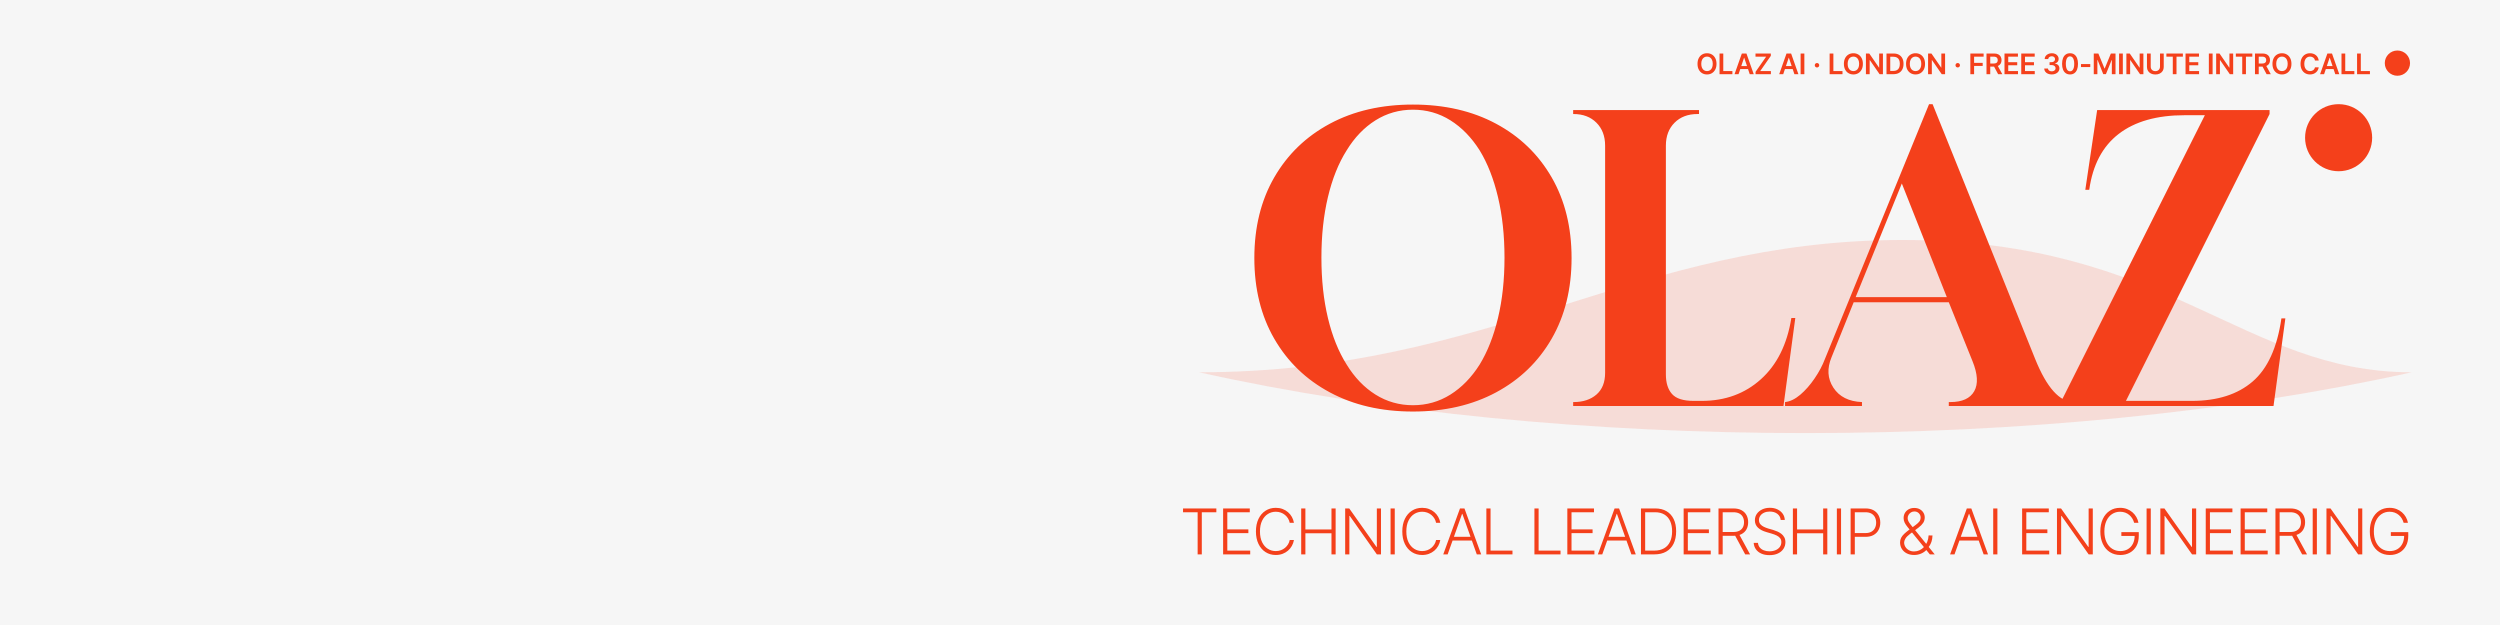
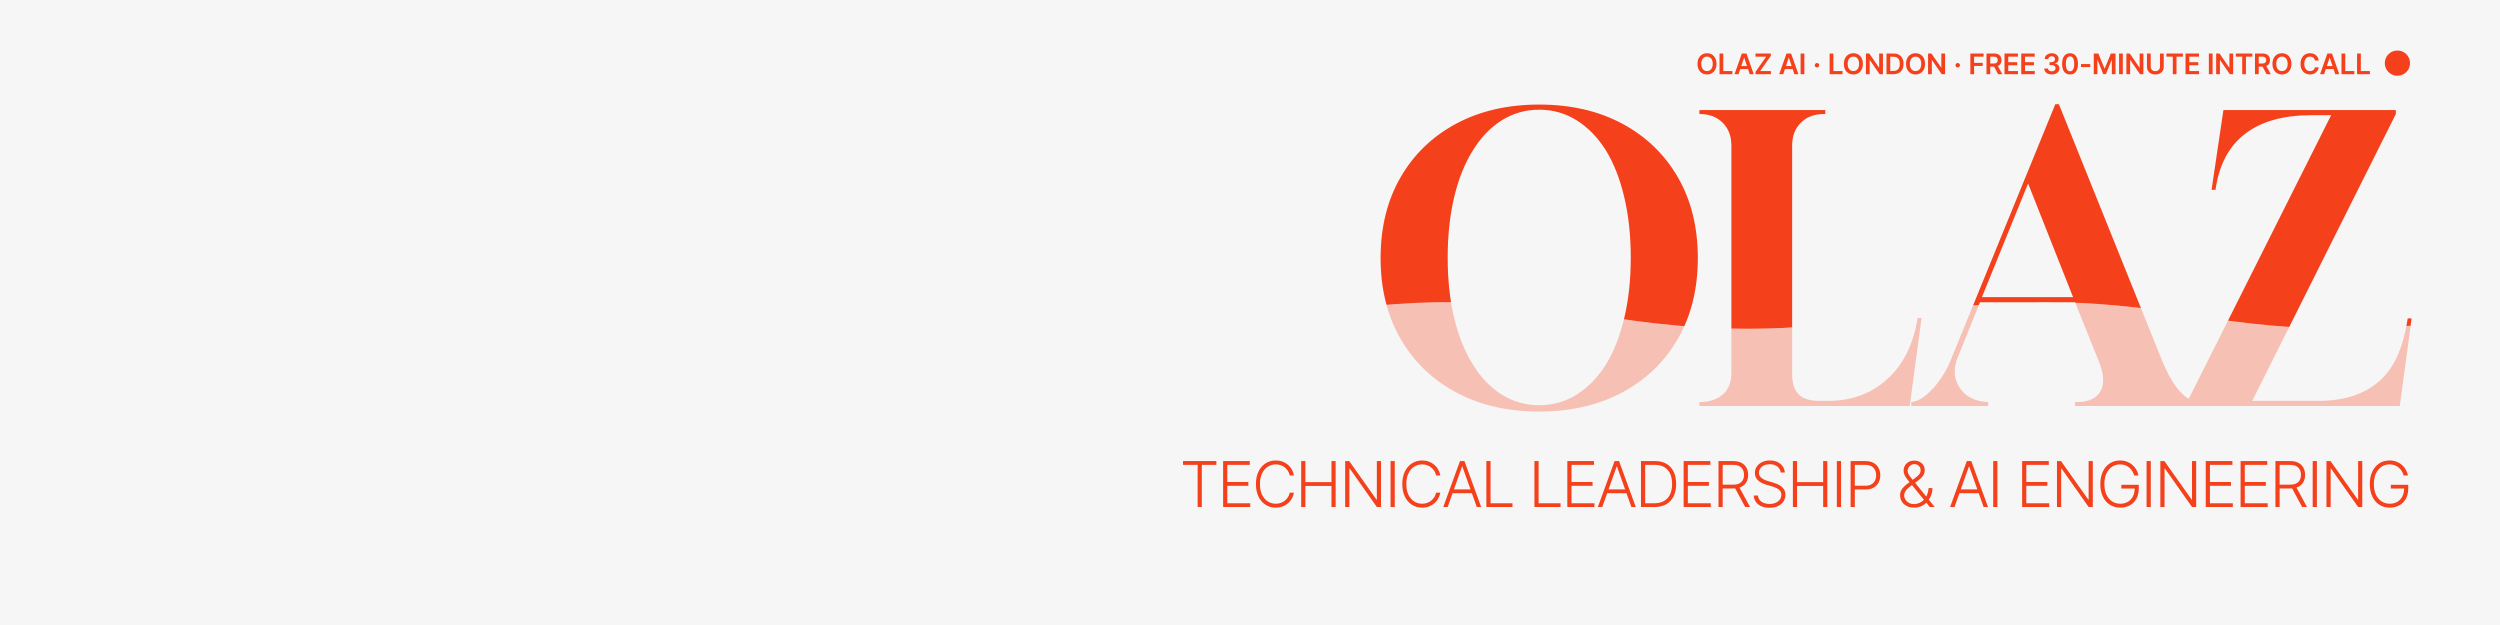
<svg xmlns="http://www.w3.org/2000/svg" viewBox="0 0 1584 396" width="1584" height="396">
  <rect width="1584" height="396" fill="#F6F6F6" />
-   <path d="M759.75 235.88 C944.13 235.88 1036.32 152.06 1205.34 152.06 C1374.35 152.06 1420.44 235.88 1528.00 235.88 C1297.53 287.25 990.23 287.25 759.75 235.88 Z" fill="#F4401B" fill-opacity=".14" />
-   <path fill="#F4401B" d="M895.25 260.75Q865.25 260.75 842.625 248.625Q820.0 236.5 807.375 214.625Q794.75 192.75 794.75 163.5Q794.75 134.25 807.375 112.375Q820.0 90.5 842.625 78.375Q865.25 66.25 895.25 66.25Q925.25 66.25 947.875 78.375Q970.5 90.5 983.125 112.375Q995.75 134.25 995.75 163.5Q995.75 192.75 983.125 214.625Q970.5 236.5 947.875 248.625Q925.25 260.75 895.25 260.75ZM895.25 256.75Q908.25 256.75 919.0 250.0Q929.75 243.25 937.5 231.0Q945.0 218.75 949.125 201.5Q953.25 184.25 953.25 163.25Q953.25 142.25 949.125 124.875Q945.0 107.5 937.5 95.25Q929.75 83.0 919.0 76.25Q908.25 69.5 895.25 69.5Q882.25 69.5 871.5 76.25Q860.75 83.0 853.25 95.25Q845.5 107.5 841.375 124.875Q837.25 142.25 837.25 163.25Q837.25 184.25 841.375 201.5Q845.5 218.75 853.25 231.0Q860.75 243.25 871.5 250.0Q882.25 256.75 895.25 256.75ZM996.75 257.25V254.75H997.0Q1006.0 254.75 1011.5 250.0Q1017.0 245.25 1017.0 236.25V92.25Q1017.0 83.25 1011.5 77.75Q1006.0 72.25 997.0 72.25H996.75V69.75H1076.5V72.25H1075.5Q1066.5 72.25 1061.0 77.75Q1055.5 83.25 1055.5 92.25V237.25Q1055.5 245.25 1059.375 249.625Q1063.25 254.0 1073.0 254.0H1078.25Q1100.5 254.0 1115.75 240.25Q1131.0 226.5 1135.0 201.5H1137.5L1130.0 257.25ZM1131.0 257.25V254.75Q1135.75 254.25 1140.625 250.125Q1145.5 246.0 1149.75 239.75Q1154.0 233.5 1156.25 227.5L1222.25 66.0H1224.5L1289.5 227.5Q1300.5 254.75 1314.0 254.75H1314.75V257.25H1234.75V254.75H1235.75Q1247.0 254.75 1250.875 247.875Q1254.75 241.0 1249.75 228.75L1234.75 191.5H1174.5L1160.5 226.25Q1156.0 237.0 1161.625 245.625Q1167.25 254.25 1179.75 254.75V257.25ZM1175.75 188.25H1233.5L1205.0 116.25ZM1305.75 257.25V254.75L1397.0 73.0H1384.25Q1357.75 73.0 1342.375 84.875Q1327.0 96.75 1323.75 120.25H1321.25L1328.75 69.75H1438.0V72.25L1347.0 254.0H1388.75Q1413.0 254.0 1427.25 241.75Q1441.5 229.5 1445.5 201.75H1448.0L1440.5 257.25Z" />
-   <circle cx="1481.75" cy="87.25" r="21.25" fill="#F4401B" />
-   <path fill="#F4401B" d="M749.568 324.551V322.148H770.681V324.551H761.462V351.25H758.826V324.551ZM774.969 351.25V322.148H791.863V324.551H777.625V335.41H790.965V337.793H777.625V348.867H792.137V351.25ZM808.338 351.641Q804.686 351.641 801.834 349.805Q798.983 347.969 797.371 344.619Q795.76 341.27 795.76 336.719Q795.76 332.148 797.371 328.789Q798.983 325.43 801.834 323.594Q804.686 321.758 808.338 321.758Q810.662 321.758 812.606 322.48Q814.549 323.203 816.053 324.492Q817.557 325.781 818.524 327.51Q819.491 329.238 819.842 331.25H817.166Q816.873 329.746 816.092 328.477Q815.311 327.207 814.149 326.25Q812.987 325.293 811.522 324.766Q810.057 324.238 808.338 324.238Q805.584 324.238 803.309 325.674Q801.034 327.109 799.676 329.893Q798.319 332.676 798.319 336.719Q798.319 340.762 799.676 343.535Q801.034 346.309 803.309 347.734Q805.584 349.16 808.338 349.16Q810.057 349.16 811.522 348.633Q812.987 348.105 814.149 347.148Q815.311 346.191 816.092 344.922Q816.873 343.652 817.166 342.148H819.842Q819.491 344.16 818.524 345.889Q817.557 347.617 816.053 348.906Q814.549 350.195 812.606 350.918Q810.662 351.641 808.338 351.641ZM824.442 351.25V322.148H827.098V335.488H843.622V322.148H846.259V351.25H843.622V337.871H827.098V351.25ZM874.999 322.148V351.25H872.382L855.214 326.895H854.96V351.25H852.304V322.148H854.882L872.148 346.543H872.362V322.148ZM883.72 322.148V351.25H881.064V322.148ZM901.074 351.641Q897.422 351.641 894.57 349.805Q891.719 347.969 890.107 344.619Q888.496 341.27 888.496 336.719Q888.496 332.148 890.107 328.789Q891.719 325.43 894.57 323.594Q897.422 321.758 901.074 321.758Q903.398 321.758 905.342 322.48Q907.285 323.203 908.789 324.492Q910.293 325.781 911.26 327.51Q912.227 329.238 912.578 331.25H909.902Q909.609 329.746 908.828 328.477Q908.047 327.207 906.885 326.25Q905.723 325.293 904.258 324.766Q902.793 324.238 901.074 324.238Q898.32 324.238 896.045 325.674Q893.77 327.109 892.412 329.893Q891.055 332.676 891.055 336.719Q891.055 340.762 892.412 343.535Q893.77 346.309 896.045 347.734Q898.32 349.16 901.074 349.16Q902.793 349.16 904.258 348.633Q905.723 348.105 906.885 347.148Q908.047 346.191 908.828 344.922Q909.609 343.652 909.902 342.148H912.578Q912.227 344.16 911.26 345.889Q910.293 347.617 908.789 348.906Q907.285 350.195 905.342 350.918Q903.398 351.641 901.074 351.641ZM917.237 351.25H914.444L925.049 322.148H927.881L938.467 351.25H935.694L926.553 325.605H926.358ZM919.248 340.098H933.682V342.48H919.248ZM941.759 351.25V322.148H944.415V348.867H958.302V351.25ZM972.209 351.25V322.148H974.865V348.867H988.752V351.25ZM993.059 351.25V322.148H1009.953V324.551H995.715V335.41H1009.055V337.793H995.715V348.867H1010.227V351.25ZM1015.198 351.25H1012.405L1023.01 322.148H1025.842L1036.428 351.25H1033.655L1024.514 325.605H1024.319ZM1017.209 340.098H1031.643V342.48H1017.209ZM1048.255 351.25H1041.204V348.867H1048.098Q1051.848 348.867 1054.378 347.393Q1056.907 345.918 1058.177 343.174Q1059.446 340.43 1059.446 336.621Q1059.446 332.871 1058.206 330.166Q1056.966 327.461 1054.554 326.006Q1052.141 324.551 1048.606 324.551H1041.106V322.148H1048.762Q1052.923 322.148 1055.891 323.887Q1058.86 325.625 1060.432 328.867Q1062.005 332.109 1062.005 336.621Q1062.005 341.211 1060.393 344.482Q1058.782 347.754 1055.706 349.502Q1052.63 351.25 1048.255 351.25ZM1042.376 322.148V351.25H1039.72V322.148ZM1066.761 351.25V322.148H1083.655V324.551H1069.417V335.41H1082.757V337.793H1069.417V348.867H1083.929V351.25ZM1088.841 351.25V322.148H1098.255Q1101.361 322.148 1103.431 323.271Q1105.502 324.395 1106.566 326.367Q1107.63 328.34 1107.63 330.879Q1107.63 333.418 1106.576 335.361Q1105.521 337.305 1103.441 338.398Q1101.361 339.492 1098.295 339.492H1090.306V337.07H1098.216Q1100.502 337.07 1102.005 336.309Q1103.509 335.547 1104.261 334.16Q1105.013 332.773 1105.013 330.879Q1105.013 328.965 1104.252 327.539Q1103.49 326.113 1101.986 325.332Q1100.482 324.551 1098.177 324.551H1091.498V351.25ZM1105.755 351.25 1098.685 338.105H1101.693L1108.841 351.25ZM1121.137 351.738Q1118.168 351.738 1115.98 350.762Q1113.793 349.785 1112.543 348.027Q1111.293 346.27 1111.137 343.965H1113.852Q1114.008 345.703 1114.994 346.895Q1115.98 348.086 1117.582 348.701Q1119.184 349.316 1121.137 349.316Q1123.324 349.316 1125.023 348.584Q1126.723 347.852 1127.689 346.543Q1128.656 345.234 1128.656 343.477Q1128.656 341.992 1127.885 340.996Q1127.113 340.0 1125.746 339.316Q1124.379 338.633 1122.562 338.105L1119.105 337.09Q1115.687 336.094 1113.793 334.277Q1111.898 332.461 1111.898 329.668Q1111.898 327.324 1113.158 325.537Q1114.418 323.75 1116.566 322.744Q1118.715 321.738 1121.391 321.738Q1124.105 321.738 1126.195 322.744Q1128.285 323.75 1129.516 325.479Q1130.746 327.207 1130.844 329.414H1128.246Q1128.012 326.992 1126.117 325.557Q1124.223 324.121 1121.312 324.121Q1119.301 324.121 1117.758 324.824Q1116.215 325.527 1115.346 326.758Q1114.477 327.988 1114.477 329.551Q1114.477 331.074 1115.336 332.1Q1116.195 333.125 1117.523 333.77Q1118.852 334.414 1120.258 334.844L1123.324 335.723Q1124.711 336.133 1126.098 336.729Q1127.484 337.324 1128.646 338.223Q1129.809 339.121 1130.521 340.42Q1131.234 341.719 1131.234 343.535Q1131.234 345.84 1130.023 347.705Q1128.812 349.57 1126.557 350.654Q1124.301 351.738 1121.137 351.738ZM1135.971 351.25V322.148H1138.627V335.488H1155.151V322.148H1157.787V351.25H1155.151V337.871H1138.627V351.25ZM1166.489 322.148V351.25H1163.833V322.148ZM1172.554 351.25V322.148H1181.968Q1185.073 322.148 1187.144 323.33Q1189.214 324.512 1190.279 326.553Q1191.343 328.594 1191.343 331.133Q1191.343 333.672 1190.288 335.713Q1189.234 337.754 1187.154 338.945Q1185.073 340.137 1182.007 340.137H1174.624V337.754H1181.929Q1184.214 337.754 1185.718 336.895Q1187.222 336.035 1187.974 334.531Q1188.726 333.027 1188.726 331.133Q1188.726 329.219 1187.974 327.734Q1187.222 326.25 1185.708 325.4Q1184.195 324.551 1181.89 324.551H1175.21V351.25ZM1212.789 351.641Q1210.113 351.641 1208.111 350.605Q1206.109 349.57 1204.996 347.764Q1203.883 345.957 1203.883 343.672Q1203.883 342.031 1204.576 340.713Q1205.27 339.395 1206.549 338.203Q1207.828 337.012 1209.605 335.684L1213.844 332.539Q1215.328 331.445 1216.119 330.41Q1216.91 329.375 1216.91 327.852Q1216.91 326.387 1215.807 325.225Q1214.703 324.062 1212.945 324.062Q1211.734 324.062 1210.768 324.668Q1209.801 325.273 1209.244 326.24Q1208.687 327.207 1208.687 328.301Q1208.687 329.336 1209.215 330.342Q1209.742 331.348 1210.611 332.432Q1211.48 333.516 1212.555 334.844L1225.836 351.25H1222.75L1211.168 337.031Q1209.703 335.234 1208.57 333.838Q1207.437 332.441 1206.783 331.133Q1206.129 329.824 1206.129 328.281Q1206.129 326.387 1206.988 324.941Q1207.848 323.496 1209.371 322.666Q1210.895 321.836 1212.867 321.836Q1214.898 321.836 1216.383 322.656Q1217.867 323.477 1218.687 324.844Q1219.508 326.211 1219.508 327.871Q1219.508 329.824 1218.492 331.338Q1217.477 332.852 1215.543 334.316L1210.23 338.262Q1208.062 339.883 1207.262 341.289Q1206.461 342.695 1206.461 343.672Q1206.461 345.215 1207.262 346.514Q1208.062 347.812 1209.479 348.604Q1210.895 349.395 1212.73 349.395Q1214.527 349.395 1216.139 348.672Q1217.75 347.949 1219.02 346.611Q1220.289 345.273 1221.061 343.398Q1221.832 341.523 1221.969 339.238L1224.43 339.277Q1224.352 341.602 1223.785 343.232Q1223.219 344.863 1222.486 345.918Q1221.754 346.973 1221.187 347.598Q1221.051 347.773 1220.934 347.939Q1220.816 348.105 1220.699 348.281Q1219.371 349.824 1217.262 350.732Q1215.152 351.641 1212.789 351.641ZM1238.376 351.25H1235.583L1246.188 322.148H1249.02L1259.606 351.25H1256.833L1247.692 325.605H1247.497ZM1240.387 340.098H1254.821V342.48H1240.387ZM1265.554 322.148V351.25H1262.898V322.148ZM1281.219 351.25V322.148H1298.113V324.551H1283.875V335.41H1297.215V337.793H1283.875V348.867H1298.387V351.25ZM1325.995 322.148V351.25H1323.377L1306.209 326.895H1305.955V351.25H1303.299V322.148H1305.877L1323.143 346.543H1323.358V322.148ZM1343.466 351.641Q1339.657 351.641 1336.796 349.805Q1333.934 347.969 1332.352 344.609Q1330.77 341.25 1330.77 336.719Q1330.77 332.148 1332.362 328.789Q1333.954 325.43 1336.766 323.594Q1339.579 321.758 1343.27 321.758Q1345.653 321.758 1347.636 322.51Q1349.618 323.262 1351.122 324.58Q1352.626 325.898 1353.602 327.607Q1354.579 329.316 1354.93 331.25H1352.196Q1351.805 329.785 1351.034 328.525Q1350.262 327.266 1349.13 326.299Q1347.997 325.332 1346.532 324.785Q1345.067 324.238 1343.27 324.238Q1340.438 324.238 1338.192 325.723Q1335.946 327.207 1334.637 330.0Q1333.329 332.793 1333.329 336.719Q1333.329 340.605 1334.637 343.398Q1335.946 346.191 1338.231 347.676Q1340.516 349.16 1343.466 349.16Q1346.141 349.16 1348.182 347.969Q1350.223 346.777 1351.376 344.57Q1352.528 342.363 1352.528 339.277L1353.387 339.551H1344.091V337.168H1355.126V339.551Q1355.126 343.281 1353.632 345.986Q1352.137 348.691 1349.501 350.166Q1346.864 351.641 1343.466 351.641ZM1362.734 322.148V351.25H1360.077V322.148ZM1391.494 322.148V351.25H1388.877L1371.709 326.895H1371.455V351.25H1368.798V322.148H1371.377L1388.642 346.543H1388.857V322.148ZM1397.559 351.25V322.148H1414.453V324.551H1400.215V335.41H1413.555V337.793H1400.215V348.867H1414.727V351.25ZM1419.639 351.25V322.148H1436.534V324.551H1422.295V335.41H1435.635V337.793H1422.295V348.867H1436.807V351.25ZM1441.72 351.25V322.148H1451.134Q1454.239 322.148 1456.309 323.271Q1458.38 324.395 1459.444 326.367Q1460.509 328.34 1460.509 330.879Q1460.509 333.418 1459.454 335.361Q1458.399 337.305 1456.319 338.398Q1454.239 339.492 1451.173 339.492H1443.184V337.07H1451.095Q1453.38 337.07 1454.884 336.309Q1456.387 335.547 1457.139 334.16Q1457.891 332.773 1457.891 330.879Q1457.891 328.965 1457.13 327.539Q1456.368 326.113 1454.864 325.332Q1453.36 324.551 1451.055 324.551H1444.376V351.25ZM1458.634 351.25 1451.563 338.105H1454.571L1461.72 351.25ZM1467.98 322.148V351.25H1465.323V322.148ZM1496.74 322.148V351.25H1494.123L1476.955 326.895H1476.701V351.25H1474.045V322.148H1476.623L1493.888 346.543H1494.103V322.148ZM1514.211 351.641Q1510.402 351.641 1507.541 349.805Q1504.68 347.969 1503.098 344.609Q1501.516 341.25 1501.516 336.719Q1501.516 332.148 1503.107 328.789Q1504.699 325.43 1507.512 323.594Q1510.324 321.758 1514.016 321.758Q1516.398 321.758 1518.381 322.51Q1520.363 323.262 1521.867 324.58Q1523.371 325.898 1524.348 327.607Q1525.324 329.316 1525.676 331.25H1522.941Q1522.551 329.785 1521.779 328.525Q1521.008 327.266 1519.875 326.299Q1518.742 325.332 1517.277 324.785Q1515.812 324.238 1514.016 324.238Q1511.184 324.238 1508.938 325.723Q1506.691 327.207 1505.383 330.0Q1504.074 332.793 1504.074 336.719Q1504.074 340.605 1505.383 343.398Q1506.691 346.191 1508.977 347.676Q1511.262 349.16 1514.211 349.16Q1516.887 349.16 1518.928 347.969Q1520.969 346.777 1522.121 344.57Q1523.273 342.363 1523.273 339.277L1524.133 339.551H1514.836V337.168H1525.871V339.551Q1525.871 343.281 1524.377 345.986Q1522.883 348.691 1520.246 350.166Q1517.609 351.641 1514.211 351.641Z" />
+   <defs>
+     <clipPath id="up34">
+       <path d="M824.75 199.88 C893.33 188.62 944.48 188.62 1013.06 199.88 C1081.65 211.12 1132.79 211.12 1201.38 199.88 C1269.96 188.62 1321.10 188.62 1389.69 199.88 C1458.27 211.12 1509.42 211.12 1578.00 199.88 L1578.00 16.00 L824.75 16.00 Z" />
+     </clipPath>
+     <clipPath id="dn34">
+       <path d="M824.75 199.88 C893.33 188.62 944.48 188.62 1013.06 199.88 C1081.65 211.12 1132.79 211.12 1201.38 199.88 C1269.96 188.62 1321.10 188.62 1389.69 199.88 C1458.27 211.12 1509.42 211.12 1578.00 199.88 L1578.00 307.25 L824.75 307.25 Z" />
+     </clipPath>
+   </defs>
+   <g clip-path="url(#up34)">
+     <path fill="#F4401B" d="M975.25 260.75Q945.25 260.75 922.625 248.625Q900.0 236.5 887.375 214.625Q874.75 192.75 874.75 163.5Q874.75 134.25 887.375 112.375Q900.0 90.5 922.625 78.375Q945.25 66.25 975.25 66.25Q1005.25 66.25 1027.875 78.375Q1050.5 90.5 1063.125 112.375Q1075.75 134.25 1075.75 163.5Q1075.75 192.75 1063.125 214.625Q1050.5 236.5 1027.875 248.625Q1005.25 260.75 975.25 260.75ZM975.25 256.75Q988.25 256.75 999.0 250.0Q1009.75 243.25 1017.5 231.0Q1025.0 218.75 1029.125 201.5Q1033.25 184.25 1033.25 163.25Q1033.25 142.25 1029.125 124.875Q1025.0 107.5 1017.5 95.25Q1009.75 83.0 999.0 76.25Q988.25 69.5 975.25 69.5Q962.25 69.5 951.5 76.25Q940.75 83.0 933.25 95.25Q925.5 107.5 921.375 124.875Q917.25 142.25 917.25 163.25Q917.25 184.25 921.375 201.5Q925.5 218.75 933.25 231.0Q940.75 243.25 951.5 250.0Q962.25 256.75 975.25 256.75ZM1076.75 257.25V254.75H1077.0Q1086.0 254.75 1091.5 250.0Q1097.0 245.25 1097.0 236.25V92.25Q1097.0 83.25 1091.5 77.75Q1086.0 72.25 1077.0 72.25H1076.75V69.75H1156.5V72.25H1155.5Q1146.5 72.25 1141.0 77.75Q1135.5 83.25 1135.5 92.25V237.25Q1135.5 245.25 1139.375 249.625Q1143.25 254.0 1153.0 254.0H1158.25Q1180.5 254.0 1195.75 240.25Q1211.0 226.5 1215.0 201.5H1217.5L1210.0 257.25ZM1211.0 257.25V254.75Q1215.75 254.25 1220.625 250.125Q1225.5 246.0 1229.75 239.75Q1234.0 233.5 1236.25 227.5L1302.25 66.0H1304.5L1369.5 227.5Q1380.5 254.75 1394.0 254.75H1394.75V257.25H1314.75V254.75H1315.75Q1327.0 254.75 1330.875 247.875Q1334.75 241.0 1329.75 228.75L1314.75 191.5H1254.5L1240.5 226.25Q1236.0 237.0 1241.625 245.625Q1247.25 254.25 1259.75 254.75V257.25ZM1255.75 188.25H1313.5L1285.0 116.25ZM1385.75 257.25V254.75L1477.0 73.0H1464.25Q1437.75 73.0 1422.375 84.875Q1407.0 96.75 1403.75 120.25H1401.25L1408.75 69.75H1518.0V72.25L1427.0 254.0H1468.75Q1493.0 254.0 1507.25 241.75Q1521.5 229.5 1525.5 201.75H1528.0L1520.5 257.25Z" />
+   </g>
+   <g clip-path="url(#dn34)">
+     <path fill-opacity=".3" fill="#F4401B" d="M975.25 260.75Q945.25 260.75 922.625 248.625Q900.0 236.5 887.375 214.625Q874.75 192.75 874.75 163.5Q874.75 134.25 887.375 112.375Q900.0 90.5 922.625 78.375Q945.25 66.25 975.25 66.25Q1005.25 66.25 1027.875 78.375Q1050.5 90.5 1063.125 112.375Q1075.75 134.25 1075.75 163.5Q1075.75 192.75 1063.125 214.625Q1050.5 236.5 1027.875 248.625Q1005.25 260.75 975.25 260.75ZM975.25 256.75Q988.25 256.75 999.0 250.0Q1009.75 243.25 1017.5 231.0Q1025.0 218.75 1029.125 201.5Q1033.25 184.25 1033.25 163.25Q1033.25 142.25 1029.125 124.875Q1025.0 107.5 1017.5 95.25Q1009.75 83.0 999.0 76.25Q988.25 69.5 975.25 69.5Q962.25 69.5 951.5 76.25Q940.75 83.0 933.25 95.25Q925.5 107.5 921.375 124.875Q917.25 142.25 917.25 163.25Q917.25 184.25 921.375 201.5Q925.5 218.75 933.25 231.0Q940.75 243.25 951.5 250.0Q962.25 256.75 975.25 256.75ZM1076.75 257.25V254.75H1077.0Q1086.0 254.75 1091.5 250.0Q1097.0 245.25 1097.0 236.25V92.25Q1097.0 83.25 1091.5 77.75Q1086.0 72.25 1077.0 72.25H1076.75V69.75H1156.5V72.25H1155.5Q1146.5 72.25 1141.0 77.75Q1135.5 83.25 1135.5 92.25V237.25Q1135.5 245.25 1139.375 249.625Q1143.25 254.0 1153.0 254.0H1158.25Q1180.5 254.0 1195.75 240.25Q1211.0 226.5 1215.0 201.5H1217.5L1210.0 257.25ZM1211.0 257.25V254.75Q1215.75 254.25 1220.625 250.125Q1225.5 246.0 1229.75 239.75Q1234.0 233.5 1236.25 227.5L1302.25 66.0H1304.5L1369.5 227.5Q1380.5 254.75 1394.0 254.75H1394.75V257.25H1314.75V254.75H1315.75Q1327.0 254.75 1330.875 247.875Q1334.75 241.0 1329.75 228.75L1314.75 191.5H1254.5L1240.5 226.25Q1236.0 237.0 1241.625 245.625Q1247.25 254.25 1259.75 254.75V257.25ZM1255.75 188.25H1313.5L1285.0 116.25ZM1385.75 257.25V254.75L1477.0 73.0H1464.25Q1437.75 73.0 1422.375 84.875Q1407.0 96.75 1403.75 120.25H1401.25L1408.75 69.75H1518.0V72.25L1427.0 254.0H1468.75Q1493.0 254.0 1507.25 241.75Q1521.5 229.5 1525.5 201.75H1528.0L1520.5 257.25Z" />
+   </g>
+   <path fill="#F4401B" d="M749.568 294.551V292.148H770.681V294.551H761.462V321.25H758.826V294.551ZM774.969 321.25V292.148H791.863V294.551H777.625V305.41H790.965V307.793H777.625V318.867H792.137V321.25ZM808.338 321.641Q804.686 321.641 801.834 319.805Q798.983 317.969 797.371 314.619Q795.76 311.27 795.76 306.719Q795.76 302.148 797.371 298.789Q798.983 295.43 801.834 293.594Q804.686 291.758 808.338 291.758Q810.662 291.758 812.606 292.48Q814.549 293.203 816.053 294.492Q817.557 295.781 818.524 297.51Q819.491 299.238 819.842 301.25H817.166Q816.873 299.746 816.092 298.477Q815.311 297.207 814.149 296.25Q812.987 295.293 811.522 294.766Q810.057 294.238 808.338 294.238Q805.584 294.238 803.309 295.674Q801.034 297.109 799.676 299.893Q798.319 302.676 798.319 306.719Q798.319 310.762 799.676 313.535Q801.034 316.309 803.309 317.734Q805.584 319.16 808.338 319.16Q810.057 319.16 811.522 318.633Q812.987 318.105 814.149 317.148Q815.311 316.191 816.092 314.922Q816.873 313.652 817.166 312.148H819.842Q819.491 314.16 818.524 315.889Q817.557 317.617 816.053 318.906Q814.549 320.195 812.606 320.918Q810.662 321.641 808.338 321.641ZM824.442 321.25V292.148H827.098V305.488H843.622V292.148H846.259V321.25H843.622V307.871H827.098V321.25ZM874.999 292.148V321.25H872.382L855.214 296.895H854.96V321.25H852.304V292.148H854.882L872.148 316.543H872.362V292.148ZM883.72 292.148V321.25H881.064V292.148ZM901.074 321.641Q897.422 321.641 894.57 319.805Q891.719 317.969 890.107 314.619Q888.496 311.27 888.496 306.719Q888.496 302.148 890.107 298.789Q891.719 295.43 894.57 293.594Q897.422 291.758 901.074 291.758Q903.398 291.758 905.342 292.48Q907.285 293.203 908.789 294.492Q910.293 295.781 911.26 297.51Q912.227 299.238 912.578 301.25H909.902Q909.609 299.746 908.828 298.477Q908.047 297.207 906.885 296.25Q905.723 295.293 904.258 294.766Q902.793 294.238 901.074 294.238Q898.32 294.238 896.045 295.674Q893.77 297.109 892.412 299.893Q891.055 302.676 891.055 306.719Q891.055 310.762 892.412 313.535Q893.77 316.309 896.045 317.734Q898.32 319.16 901.074 319.16Q902.793 319.16 904.258 318.633Q905.723 318.105 906.885 317.148Q908.047 316.191 908.828 314.922Q909.609 313.652 909.902 312.148H912.578Q912.227 314.16 911.26 315.889Q910.293 317.617 908.789 318.906Q907.285 320.195 905.342 320.918Q903.398 321.641 901.074 321.641ZM917.237 321.25H914.444L925.049 292.148H927.881L938.467 321.25H935.694L926.553 295.605H926.358ZM919.248 310.098H933.682V312.48H919.248ZM941.759 321.25V292.148H944.415V318.867H958.302V321.25ZM972.209 321.25V292.148H974.865V318.867H988.752V321.25ZM993.059 321.25V292.148H1009.953V294.551H995.715V305.41H1009.055V307.793H995.715V318.867H1010.227V321.25ZM1015.198 321.25H1012.405L1023.01 292.148H1025.842L1036.428 321.25H1033.655L1024.514 295.605H1024.319ZM1017.209 310.098H1031.643V312.48H1017.209ZM1048.255 321.25H1041.204V318.867H1048.098Q1051.848 318.867 1054.378 317.393Q1056.907 315.918 1058.177 313.174Q1059.446 310.43 1059.446 306.621Q1059.446 302.871 1058.206 300.166Q1056.966 297.461 1054.554 296.006Q1052.141 294.551 1048.606 294.551H1041.106V292.148H1048.762Q1052.923 292.148 1055.891 293.887Q1058.86 295.625 1060.432 298.867Q1062.005 302.109 1062.005 306.621Q1062.005 311.211 1060.393 314.482Q1058.782 317.754 1055.706 319.502Q1052.63 321.25 1048.255 321.25ZM1042.376 292.148V321.25H1039.72V292.148ZM1066.761 321.25V292.148H1083.655V294.551H1069.417V305.41H1082.757V307.793H1069.417V318.867H1083.929V321.25ZM1088.841 321.25V292.148H1098.255Q1101.361 292.148 1103.431 293.271Q1105.502 294.395 1106.566 296.367Q1107.63 298.34 1107.63 300.879Q1107.63 303.418 1106.576 305.361Q1105.521 307.305 1103.441 308.398Q1101.361 309.492 1098.295 309.492H1090.306V307.07H1098.216Q1100.502 307.07 1102.005 306.309Q1103.509 305.547 1104.261 304.16Q1105.013 302.773 1105.013 300.879Q1105.013 298.965 1104.252 297.539Q1103.49 296.113 1101.986 295.332Q1100.482 294.551 1098.177 294.551H1091.498V321.25ZM1105.755 321.25 1098.685 308.105H1101.693L1108.841 321.25ZM1121.137 321.738Q1118.168 321.738 1115.98 320.762Q1113.793 319.785 1112.543 318.027Q1111.293 316.27 1111.137 313.965H1113.852Q1114.008 315.703 1114.994 316.895Q1115.98 318.086 1117.582 318.701Q1119.184 319.316 1121.137 319.316Q1123.324 319.316 1125.023 318.584Q1126.723 317.852 1127.689 316.543Q1128.656 315.234 1128.656 313.477Q1128.656 311.992 1127.885 310.996Q1127.113 310.0 1125.746 309.316Q1124.379 308.633 1122.562 308.105L1119.105 307.09Q1115.687 306.094 1113.793 304.277Q1111.898 302.461 1111.898 299.668Q1111.898 297.324 1113.158 295.537Q1114.418 293.75 1116.566 292.744Q1118.715 291.738 1121.391 291.738Q1124.105 291.738 1126.195 292.744Q1128.285 293.75 1129.516 295.479Q1130.746 297.207 1130.844 299.414H1128.246Q1128.012 296.992 1126.117 295.557Q1124.223 294.121 1121.312 294.121Q1119.301 294.121 1117.758 294.824Q1116.215 295.527 1115.346 296.758Q1114.477 297.988 1114.477 299.551Q1114.477 301.074 1115.336 302.1Q1116.195 303.125 1117.523 303.77Q1118.852 304.414 1120.258 304.844L1123.324 305.723Q1124.711 306.133 1126.098 306.729Q1127.484 307.324 1128.646 308.223Q1129.809 309.121 1130.521 310.42Q1131.234 311.719 1131.234 313.535Q1131.234 315.84 1130.023 317.705Q1128.812 319.57 1126.557 320.654Q1124.301 321.738 1121.137 321.738ZM1135.971 321.25V292.148H1138.627V305.488H1155.151V292.148H1157.787V321.25H1155.151V307.871H1138.627V321.25ZM1166.489 292.148V321.25H1163.833V292.148ZM1172.554 321.25V292.148H1181.968Q1185.073 292.148 1187.144 293.33Q1189.214 294.512 1190.279 296.553Q1191.343 298.594 1191.343 301.133Q1191.343 303.672 1190.288 305.713Q1189.234 307.754 1187.154 308.945Q1185.073 310.137 1182.007 310.137H1174.624V307.754H1181.929Q1184.214 307.754 1185.718 306.895Q1187.222 306.035 1187.974 304.531Q1188.726 303.027 1188.726 301.133Q1188.726 299.219 1187.974 297.734Q1187.222 296.25 1185.708 295.4Q1184.195 294.551 1181.89 294.551H1175.21V321.25ZM1212.789 321.641Q1210.113 321.641 1208.111 320.605Q1206.109 319.57 1204.996 317.764Q1203.883 315.957 1203.883 313.672Q1203.883 312.031 1204.576 310.713Q1205.27 309.395 1206.549 308.203Q1207.828 307.012 1209.605 305.684L1213.844 302.539Q1215.328 301.445 1216.119 300.41Q1216.91 299.375 1216.91 297.852Q1216.91 296.387 1215.807 295.225Q1214.703 294.062 1212.945 294.062Q1211.734 294.062 1210.768 294.668Q1209.801 295.273 1209.244 296.24Q1208.687 297.207 1208.687 298.301Q1208.687 299.336 1209.215 300.342Q1209.742 301.348 1210.611 302.432Q1211.48 303.516 1212.555 304.844L1225.836 321.25H1222.75L1211.168 307.031Q1209.703 305.234 1208.57 303.838Q1207.437 302.441 1206.783 301.133Q1206.129 299.824 1206.129 298.281Q1206.129 296.387 1206.988 294.941Q1207.848 293.496 1209.371 292.666Q1210.895 291.836 1212.867 291.836Q1214.898 291.836 1216.383 292.656Q1217.867 293.477 1218.687 294.844Q1219.508 296.211 1219.508 297.871Q1219.508 299.824 1218.492 301.338Q1217.477 302.852 1215.543 304.316L1210.23 308.262Q1208.062 309.883 1207.262 311.289Q1206.461 312.695 1206.461 313.672Q1206.461 315.215 1207.262 316.514Q1208.062 317.812 1209.479 318.604Q1210.895 319.395 1212.73 319.395Q1214.527 319.395 1216.139 318.672Q1217.75 317.949 1219.02 316.611Q1220.289 315.273 1221.061 313.398Q1221.832 311.523 1221.969 309.238L1224.43 309.277Q1224.352 311.602 1223.785 313.232Q1223.219 314.863 1222.486 315.918Q1221.754 316.973 1221.187 317.598Q1221.051 317.773 1220.934 317.939Q1220.816 318.105 1220.699 318.281Q1219.371 319.824 1217.262 320.732Q1215.152 321.641 1212.789 321.641ZM1238.376 321.25H1235.583L1246.188 292.148H1249.02L1259.606 321.25H1256.833L1247.692 295.605H1247.497ZM1240.387 310.098H1254.821V312.48H1240.387ZM1265.554 292.148V321.25H1262.898V292.148ZM1281.219 321.25V292.148H1298.113V294.551H1283.875V305.41H1297.215V307.793H1283.875V318.867H1298.387V321.25ZM1325.995 292.148V321.25H1323.377L1306.209 296.895H1305.955V321.25H1303.299V292.148H1305.877L1323.143 316.543H1323.358V292.148ZM1343.466 321.641Q1339.657 321.641 1336.796 319.805Q1333.934 317.969 1332.352 314.609Q1330.77 311.25 1330.77 306.719Q1330.77 302.148 1332.362 298.789Q1333.954 295.43 1336.766 293.594Q1339.579 291.758 1343.27 291.758Q1345.653 291.758 1347.636 292.51Q1349.618 293.262 1351.122 294.58Q1352.626 295.898 1353.602 297.607Q1354.579 299.316 1354.93 301.25H1352.196Q1351.805 299.785 1351.034 298.525Q1350.262 297.266 1349.13 296.299Q1347.997 295.332 1346.532 294.785Q1345.067 294.238 1343.27 294.238Q1340.438 294.238 1338.192 295.723Q1335.946 297.207 1334.637 300.0Q1333.329 302.793 1333.329 306.719Q1333.329 310.605 1334.637 313.398Q1335.946 316.191 1338.231 317.676Q1340.516 319.16 1343.466 319.16Q1346.141 319.16 1348.182 317.969Q1350.223 316.777 1351.376 314.57Q1352.528 312.363 1352.528 309.277L1353.387 309.551H1344.091V307.168H1355.126V309.551Q1355.126 313.281 1353.632 315.986Q1352.137 318.691 1349.501 320.166Q1346.864 321.641 1343.466 321.641ZM1362.734 292.148V321.25H1360.077V292.148ZM1391.494 292.148V321.25H1388.877L1371.709 296.895H1371.455V321.25H1368.798V292.148H1371.377L1388.642 316.543H1388.857V292.148ZM1397.559 321.25V292.148H1414.453V294.551H1400.215V305.41H1413.555V307.793H1400.215V318.867H1414.727V321.25ZM1419.639 321.25V292.148H1436.534V294.551H1422.295V305.41H1435.635V307.793H1422.295V318.867H1436.807V321.25ZM1441.72 321.25V292.148H1451.134Q1454.239 292.148 1456.309 293.271Q1458.38 294.395 1459.444 296.367Q1460.509 298.34 1460.509 300.879Q1460.509 303.418 1459.454 305.361Q1458.399 307.305 1456.319 308.398Q1454.239 309.492 1451.173 309.492H1443.184V307.07H1451.095Q1453.38 307.07 1454.884 306.309Q1456.387 305.547 1457.139 304.16Q1457.891 302.773 1457.891 300.879Q1457.891 298.965 1457.13 297.539Q1456.368 296.113 1454.864 295.332Q1453.36 294.551 1451.055 294.551H1444.376V321.25ZM1458.634 321.25 1451.563 308.105H1454.571L1461.72 321.25ZM1467.98 292.148V321.25H1465.323V292.148ZM1496.74 292.148V321.25H1494.123L1476.955 296.895H1476.701V321.25H1474.045V292.148H1476.623L1493.888 316.543H1494.103V292.148ZM1514.211 321.641Q1510.402 321.641 1507.541 319.805Q1504.68 317.969 1503.098 314.609Q1501.516 311.25 1501.516 306.719Q1501.516 302.148 1503.107 298.789Q1504.699 295.43 1507.512 293.594Q1510.324 291.758 1514.016 291.758Q1516.398 291.758 1518.381 292.51Q1520.363 293.262 1521.867 294.58Q1523.371 295.898 1524.348 297.607Q1525.324 299.316 1525.676 301.25H1522.941Q1522.551 299.785 1521.779 298.525Q1521.008 297.266 1519.875 296.299Q1518.742 295.332 1517.277 294.785Q1515.812 294.238 1514.016 294.238Q1511.184 294.238 1508.938 295.723Q1506.691 297.207 1505.383 300.0Q1504.074 302.793 1504.074 306.719Q1504.074 310.605 1505.383 313.398Q1506.691 316.191 1508.977 317.676Q1511.262 319.16 1514.211 319.16Q1516.887 319.16 1518.928 317.969Q1520.969 316.777 1522.121 314.57Q1523.273 312.363 1523.273 309.277L1524.133 309.551H1514.836V307.168H1525.871V309.551Q1525.871 313.281 1524.377 315.986Q1522.883 318.691 1520.246 320.166Q1517.609 321.641 1514.211 321.641Z" />
  <circle cx="1519.00" cy="40.00" r="8.00" fill="#F4401B" />
  <path fill="#F4401B" d="M1081.564 47.176Q1079.85 47.176 1078.483 46.376Q1077.117 45.576 1076.33 44.073Q1075.543 42.57 1075.543 40.461Q1075.543 38.343 1076.33 36.835Q1077.117 35.328 1078.483 34.528Q1079.85 33.729 1081.564 33.729Q1083.287 33.729 1084.64 34.528Q1085.994 35.328 1086.785 36.835Q1087.576 38.343 1087.576 40.461Q1087.576 42.57 1086.785 44.073Q1085.994 45.576 1084.64 46.376Q1083.287 47.176 1081.564 47.176ZM1081.564 45.049Q1082.627 45.049 1083.445 44.521Q1084.262 43.994 1084.728 42.97Q1085.194 41.946 1085.194 40.461Q1085.194 38.967 1084.728 37.938Q1084.262 36.91 1083.445 36.383Q1082.627 35.855 1081.564 35.855Q1080.5 35.855 1079.679 36.383Q1078.857 36.91 1078.391 37.938Q1077.925 38.967 1077.925 40.461Q1077.925 41.946 1078.391 42.97Q1078.857 43.994 1079.679 44.521Q1080.5 45.049 1081.564 45.049ZM1089.5 47.0V33.904H1091.873V45.014H1097.648V47.0ZM1101.55 47.0H1099.01L1103.633 33.904H1106.551L1111.165 47.0H1108.634L1105.136 36.594H1105.03ZM1101.637 41.867H1108.537V43.766H1101.637ZM1112.325 47.0V45.523L1119.039 35.891H1112.289V33.904H1121.993V35.39L1115.278 45.014H1122.028V47.0ZM1129.849 47.0H1127.309L1131.932 33.904H1134.85L1139.465 47.0H1136.933L1133.435 36.594H1133.33ZM1129.937 41.867H1136.837V43.766H1129.937ZM1143.243 33.904V47.0H1140.87V33.904ZM1151.25 42.746Q1150.652 42.746 1150.243 42.337Q1149.835 41.929 1149.835 41.34Q1149.835 40.751 1150.243 40.342Q1150.652 39.934 1151.25 39.934Q1151.847 39.934 1152.256 40.342Q1152.665 40.751 1152.665 41.34Q1152.665 41.929 1152.256 42.337Q1151.847 42.746 1151.25 42.746ZM1159.256 47.0V33.904H1161.629V45.014H1167.403V47.0ZM1174.311 47.176Q1172.597 47.176 1171.23 46.376Q1169.864 45.576 1169.077 44.073Q1168.291 42.57 1168.291 40.461Q1168.291 38.343 1169.077 36.835Q1169.864 35.328 1171.23 34.528Q1172.597 33.729 1174.311 33.729Q1176.034 33.729 1177.387 34.528Q1178.741 35.328 1179.532 36.835Q1180.323 38.343 1180.323 40.461Q1180.323 42.57 1179.532 44.073Q1178.741 45.576 1177.387 46.376Q1176.034 47.176 1174.311 47.176ZM1174.311 45.049Q1175.375 45.049 1176.192 44.521Q1177.009 43.994 1177.475 42.97Q1177.941 41.946 1177.941 40.461Q1177.941 38.967 1177.475 37.938Q1177.009 36.91 1176.192 36.383Q1175.375 35.855 1174.311 35.855Q1173.248 35.855 1172.426 36.383Q1171.604 36.91 1171.138 37.938Q1170.672 38.967 1170.672 40.461Q1170.672 41.946 1171.138 42.97Q1171.604 43.994 1172.426 44.521Q1173.248 45.049 1174.311 45.049ZM1193.023 33.904V47.0H1190.896L1184.735 38.079H1184.62V47.0H1182.247V33.904H1184.374L1190.535 42.825H1190.65V33.904ZM1199.728 47.0H1196.406V44.943H1199.605Q1200.968 44.943 1201.886 44.447Q1202.804 43.95 1203.266 42.948Q1203.727 41.946 1203.727 40.443Q1203.727 38.94 1203.27 37.947Q1202.813 36.954 1201.908 36.458Q1201.003 35.961 1199.667 35.961H1196.336V33.904H1199.807Q1201.759 33.904 1203.16 34.687Q1204.562 35.469 1205.318 36.937Q1206.074 38.404 1206.074 40.443Q1206.074 42.482 1205.318 43.955Q1204.562 45.427 1203.143 46.213Q1201.723 47.0 1199.728 47.0ZM1197.654 33.904V47.0H1195.281V33.904ZM1213.694 47.176Q1211.98 47.176 1210.613 46.376Q1209.247 45.576 1208.46 44.073Q1207.673 42.57 1207.673 40.461Q1207.673 38.343 1208.46 36.835Q1209.247 35.328 1210.613 34.528Q1211.98 33.729 1213.694 33.729Q1215.416 33.729 1216.77 34.528Q1218.123 35.328 1218.914 36.835Q1219.706 38.343 1219.706 40.461Q1219.706 42.57 1218.914 44.073Q1218.123 45.576 1216.77 46.376Q1215.416 47.176 1213.694 47.176ZM1213.694 45.049Q1214.757 45.049 1215.575 44.521Q1216.392 43.994 1216.858 42.97Q1217.324 41.946 1217.324 40.461Q1217.324 38.967 1216.858 37.938Q1216.392 36.91 1215.575 36.383Q1214.757 35.855 1213.694 35.855Q1212.63 35.855 1211.809 36.383Q1210.987 36.91 1210.521 37.938Q1210.055 38.967 1210.055 40.461Q1210.055 41.946 1210.521 42.97Q1210.987 43.994 1211.809 44.521Q1212.63 45.049 1213.694 45.049ZM1232.405 33.904V47.0H1230.278L1224.117 38.079H1224.003V47.0H1221.63V33.904H1223.757L1229.918 42.825H1230.032V33.904ZM1240.411 42.746Q1239.814 42.746 1239.405 42.337Q1238.996 41.929 1238.996 41.34Q1238.996 40.751 1239.405 40.342Q1239.814 39.934 1240.411 39.934Q1241.009 39.934 1241.418 40.342Q1241.827 40.751 1241.827 41.34Q1241.827 41.929 1241.418 42.337Q1241.009 42.746 1240.411 42.746ZM1248.418 47.0V33.904H1256.82V35.891H1250.791V39.819H1256.231V41.779H1250.791V47.0ZM1258.648 47.0V33.904H1263.561Q1265.073 33.904 1266.096 34.432Q1267.12 34.959 1267.648 35.904Q1268.175 36.849 1268.175 38.097Q1268.175 39.354 1267.643 40.276Q1267.112 41.199 1266.074 41.7Q1265.037 42.201 1263.526 42.201H1260.036V40.241H1263.2Q1264.088 40.241 1264.655 39.995Q1265.222 39.749 1265.49 39.27Q1265.758 38.791 1265.758 38.097Q1265.758 37.402 1265.486 36.906Q1265.213 36.409 1264.651 36.15Q1264.088 35.891 1263.192 35.891H1261.021V47.0ZM1266.004 47.0 1262.831 41.059H1265.415L1268.658 47.0ZM1270.047 47.0V33.904H1278.572V35.891H1272.42V39.406H1278.115V41.366H1272.42V45.014H1278.607V47.0ZM1280.664 47.0V33.904H1289.189V35.891H1283.037V39.406H1288.732V41.366H1283.037V45.014H1289.224V47.0ZM1300.008 47.176Q1298.628 47.176 1297.556 46.706Q1296.483 46.235 1295.864 45.392Q1295.244 44.548 1295.218 43.44H1297.608Q1297.635 43.977 1297.955 44.368Q1298.276 44.759 1298.812 44.974Q1299.348 45.189 1300.008 45.189Q1300.711 45.189 1301.251 44.939Q1301.792 44.688 1302.099 44.253Q1302.407 43.818 1302.407 43.247Q1302.407 42.649 1302.095 42.192Q1301.783 41.735 1301.194 41.48Q1300.605 41.226 1299.779 41.226H1298.61V39.397H1299.779Q1300.447 39.397 1300.966 39.16Q1301.484 38.923 1301.774 38.497Q1302.064 38.07 1302.064 37.499Q1302.064 36.945 1301.814 36.532Q1301.563 36.119 1301.106 35.891Q1300.649 35.662 1300.034 35.662Q1299.436 35.662 1298.922 35.877Q1298.408 36.093 1298.096 36.488Q1297.784 36.884 1297.766 37.438H1295.49Q1295.508 36.339 1296.118 35.504Q1296.729 34.669 1297.758 34.199Q1298.786 33.729 1300.06 33.729Q1301.361 33.729 1302.332 34.216Q1303.304 34.704 1303.835 35.53Q1304.367 36.356 1304.367 37.35Q1304.367 38.457 1303.717 39.204Q1303.066 39.951 1302.003 40.188V40.285Q1303.374 40.479 1304.108 41.305Q1304.842 42.131 1304.842 43.361Q1304.842 44.46 1304.218 45.326Q1303.594 46.191 1302.504 46.684Q1301.414 47.176 1300.008 47.176ZM1311.574 47.176Q1309.983 47.176 1308.853 46.38Q1307.724 45.585 1307.126 44.086Q1306.529 42.588 1306.529 40.461Q1306.529 38.334 1307.126 36.827Q1307.724 35.319 1308.853 34.524Q1309.983 33.729 1311.574 33.729Q1313.156 33.729 1314.29 34.528Q1315.423 35.328 1316.021 36.831Q1316.619 38.334 1316.619 40.461Q1316.619 42.588 1316.021 44.086Q1315.423 45.585 1314.298 46.38Q1313.173 47.176 1311.574 47.176ZM1311.574 45.189Q1312.426 45.189 1313.02 44.636Q1313.613 44.082 1313.925 43.023Q1314.237 41.964 1314.237 40.461Q1314.237 38.949 1313.925 37.886Q1313.613 36.822 1313.02 36.264Q1312.426 35.706 1311.574 35.706Q1310.291 35.706 1309.601 36.95Q1308.911 38.193 1308.911 40.461Q1308.911 41.964 1309.218 43.023Q1309.526 44.082 1310.124 44.636Q1310.721 45.189 1311.574 45.189ZM1324.397 40.602V42.5H1318.508V40.602ZM1326.611 33.904H1329.52L1333.405 43.388H1333.554L1337.448 33.904H1340.392V47.0H1338.063V38.0H1337.958L1334.319 46.956H1332.614L1329.019 37.982H1328.896V47.0H1326.611ZM1345.024 33.904V47.0H1342.651V33.904ZM1358.058 33.904V47.0H1355.931L1349.77 38.079H1349.655V47.0H1347.282V33.904H1349.409L1355.57 42.825H1355.685V33.904ZM1368.578 33.904H1370.942V42.456Q1370.942 43.862 1370.283 44.93Q1369.624 45.998 1368.428 46.6Q1367.233 47.202 1365.633 47.202Q1364.034 47.202 1362.839 46.6Q1361.643 45.998 1360.98 44.93Q1360.316 43.862 1360.316 42.456V33.904H1362.689V42.263Q1362.689 43.089 1363.049 43.722Q1363.41 44.354 1364.073 44.719Q1364.737 45.084 1365.633 45.084Q1366.53 45.084 1367.189 44.719Q1367.848 44.354 1368.213 43.722Q1368.578 43.089 1368.578 42.263ZM1372.629 35.891V33.904H1383.071V35.891H1379.028V47.0H1376.681V35.891ZM1384.758 47.0V33.904H1393.283V35.891H1387.131V39.406H1392.826V41.366H1387.131V45.014H1393.318V47.0ZM1401.905 33.904V47.0H1399.531V33.904ZM1414.938 33.904V47.0H1412.811L1406.65 38.079H1406.536V47.0H1404.163V33.904H1406.29L1412.451 42.825H1412.565V33.904ZM1416.626 35.891V33.904H1427.067V35.891H1423.024V47.0H1420.677V35.891ZM1428.754 47.0V33.904H1433.667Q1435.179 33.904 1436.203 34.432Q1437.227 34.959 1437.754 35.904Q1438.281 36.849 1438.281 38.097Q1438.281 39.354 1437.75 40.276Q1437.218 41.199 1436.181 41.7Q1435.144 42.201 1433.632 42.201H1430.143V40.241H1433.307Q1434.194 40.241 1434.761 39.995Q1435.328 39.749 1435.596 39.27Q1435.864 38.791 1435.864 38.097Q1435.864 37.402 1435.592 36.906Q1435.319 36.409 1434.757 36.15Q1434.194 35.891 1433.298 35.891H1431.127V47.0ZM1436.111 47.0 1432.938 41.059H1435.522L1438.765 47.0ZM1445.848 47.176Q1444.135 47.176 1442.768 46.376Q1441.401 45.576 1440.615 44.073Q1439.828 42.57 1439.828 40.461Q1439.828 38.343 1440.615 36.835Q1441.401 35.328 1442.768 34.528Q1444.135 33.729 1445.848 33.729Q1447.571 33.729 1448.925 34.528Q1450.278 35.328 1451.069 36.835Q1451.86 38.343 1451.86 40.461Q1451.86 42.57 1451.069 44.073Q1450.278 45.576 1448.925 46.376Q1447.571 47.176 1445.848 47.176ZM1445.848 45.049Q1446.912 45.049 1447.729 44.521Q1448.547 43.994 1449.012 42.97Q1449.478 41.946 1449.478 40.461Q1449.478 38.967 1449.012 37.938Q1448.547 36.91 1447.729 36.383Q1446.912 35.855 1445.848 35.855Q1444.785 35.855 1443.963 36.383Q1443.141 36.91 1442.676 37.938Q1442.21 38.967 1442.21 40.461Q1442.21 41.946 1442.676 42.97Q1443.141 43.994 1443.963 44.521Q1444.785 45.049 1445.848 45.049ZM1463.61 47.176Q1461.888 47.176 1460.53 46.376Q1459.172 45.576 1458.394 44.073Q1457.616 42.57 1457.616 40.461Q1457.616 38.343 1458.403 36.835Q1459.19 35.328 1460.547 34.528Q1461.905 33.729 1463.61 33.729Q1464.691 33.729 1465.636 34.036Q1466.581 34.344 1467.319 34.937Q1468.058 35.53 1468.528 36.387Q1468.998 37.244 1469.148 38.334H1466.757Q1466.66 37.736 1466.383 37.279Q1466.107 36.822 1465.698 36.501Q1465.289 36.181 1464.771 36.018Q1464.252 35.855 1463.654 35.855Q1462.582 35.855 1461.756 36.387Q1460.93 36.919 1460.464 37.952Q1459.998 38.984 1459.998 40.461Q1459.998 41.955 1460.468 42.979Q1460.939 44.003 1461.76 44.526Q1462.582 45.049 1463.646 45.049Q1464.234 45.049 1464.744 44.895Q1465.254 44.741 1465.671 44.429Q1466.089 44.117 1466.366 43.673Q1466.643 43.229 1466.757 42.649H1469.148Q1469.016 43.59 1468.572 44.412Q1468.128 45.233 1467.412 45.853Q1466.695 46.473 1465.737 46.824Q1464.779 47.176 1463.61 47.176ZM1472.549 47.0H1470.009L1474.632 33.904H1477.55L1482.164 47.0H1479.633L1476.134 36.594H1476.029ZM1472.636 41.867H1479.536V43.766H1472.636ZM1483.57 47.0V33.904H1485.943V45.014H1491.717V47.0ZM1493.439 47.0V33.904H1495.812V45.014H1501.587V47.0Z" />
</svg>
